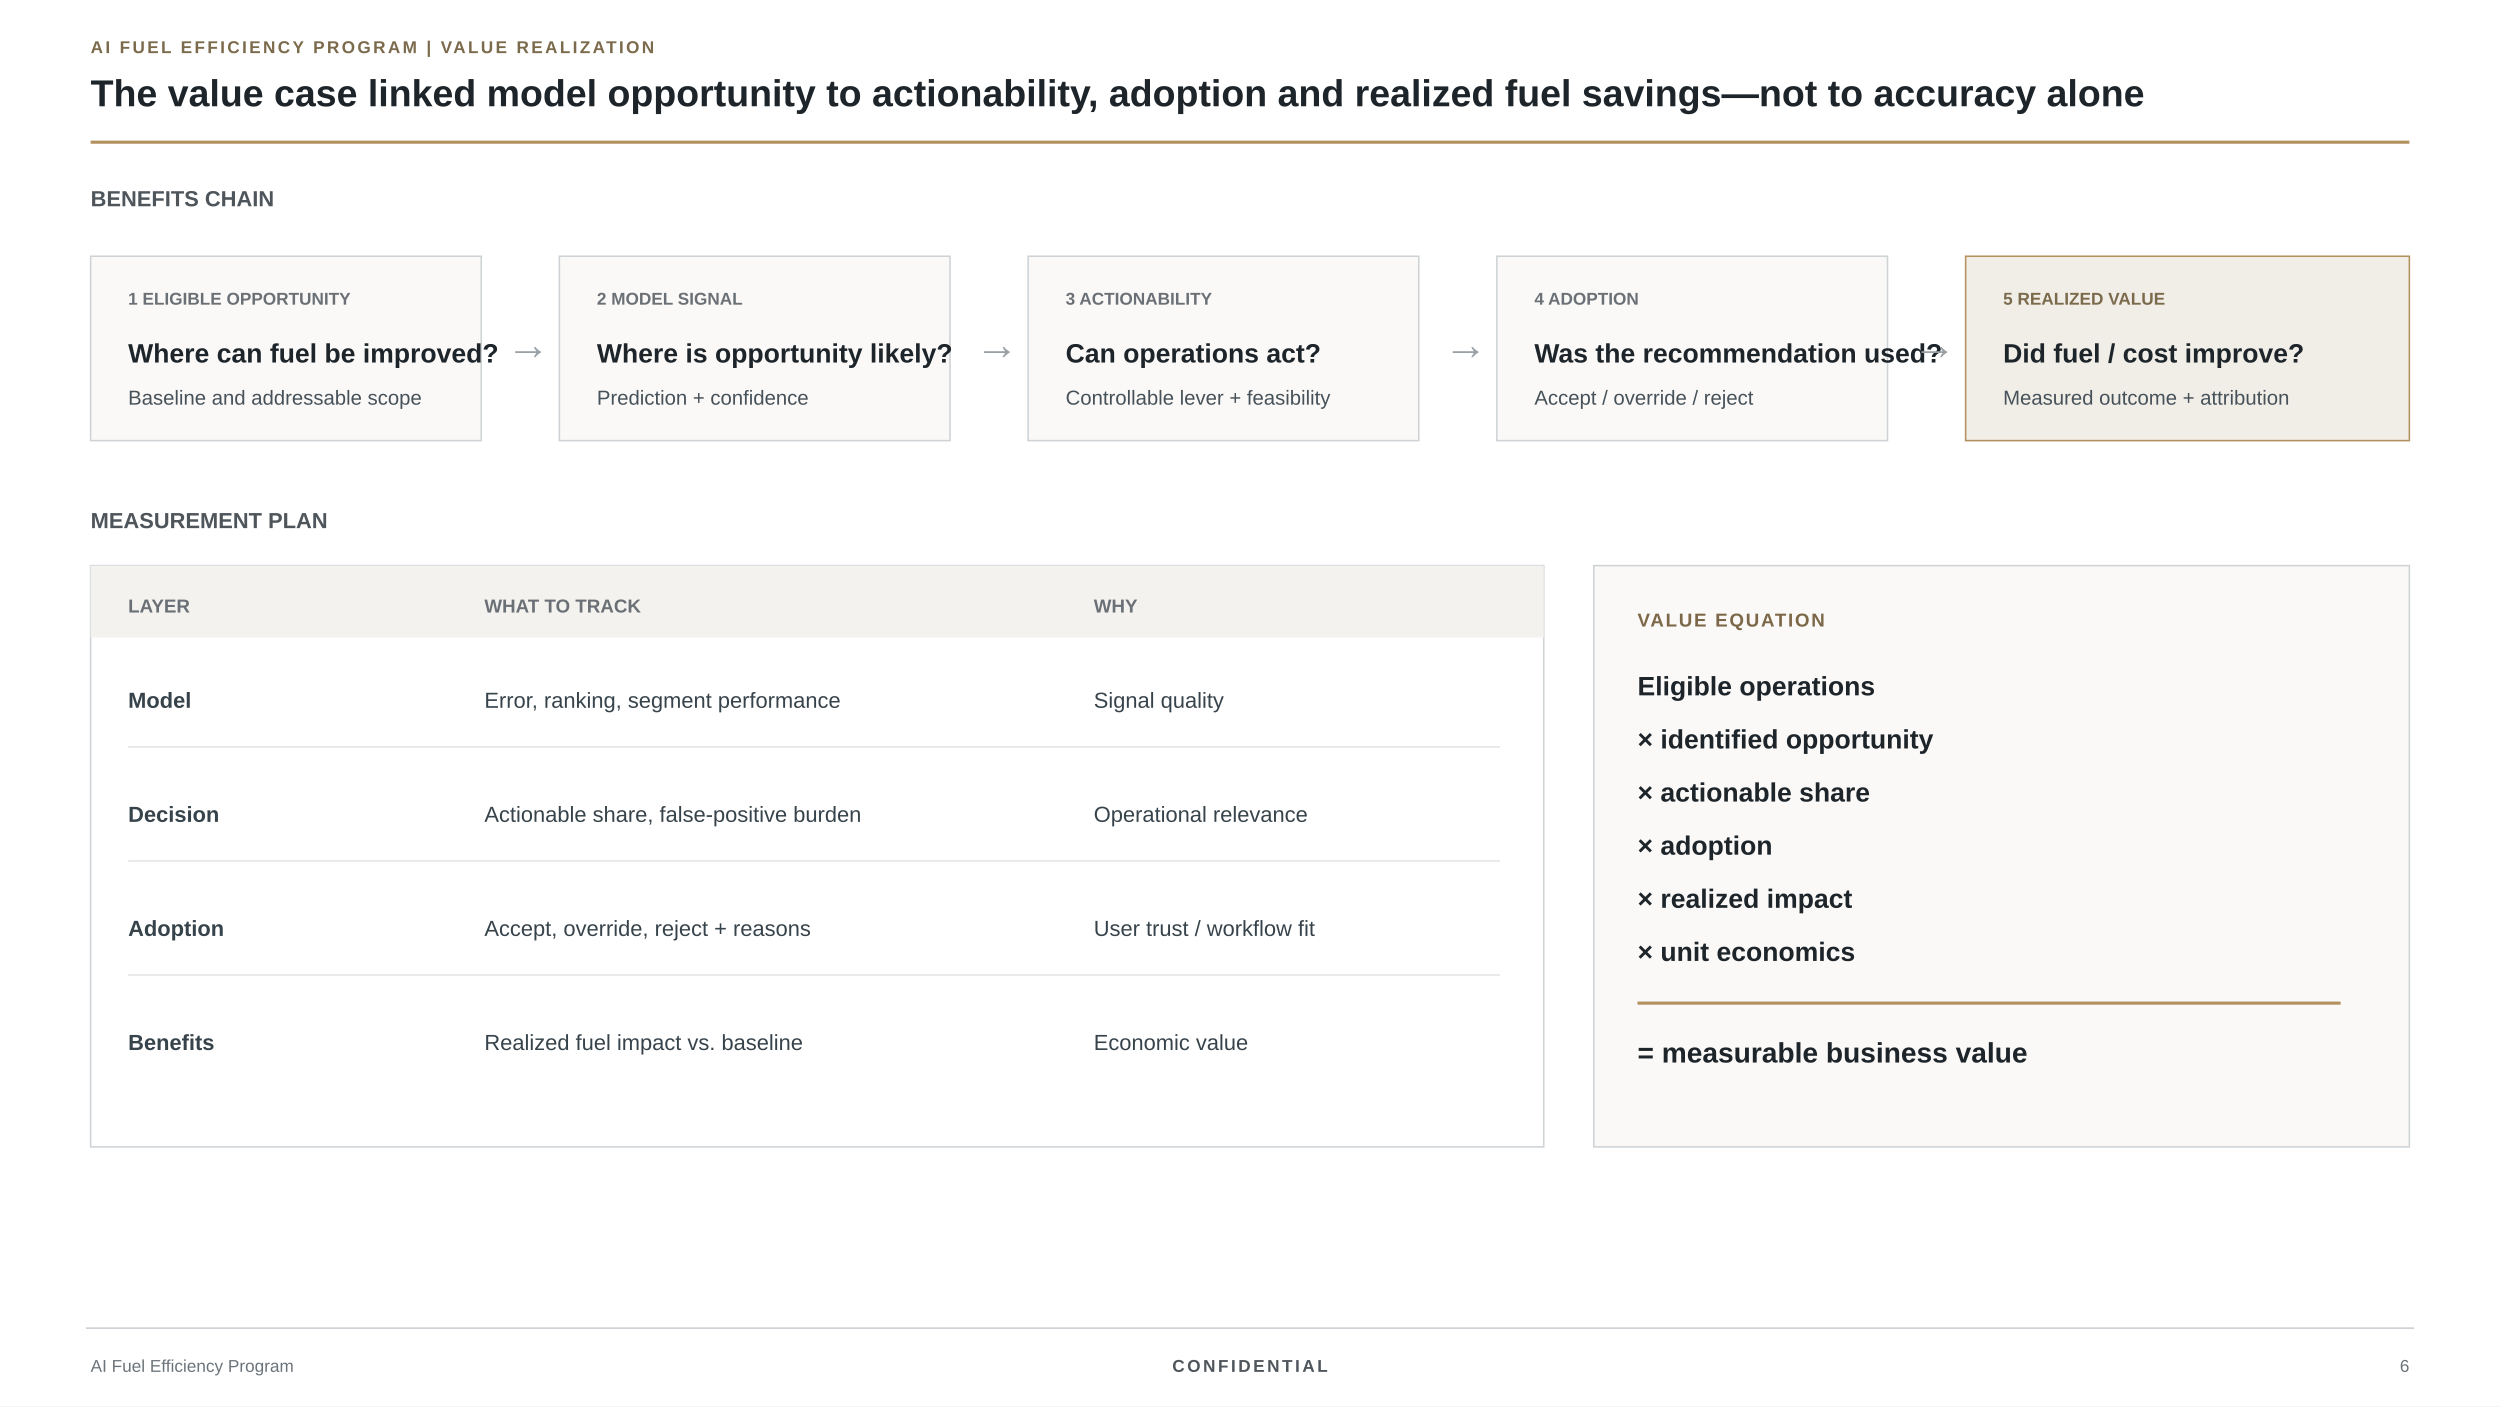
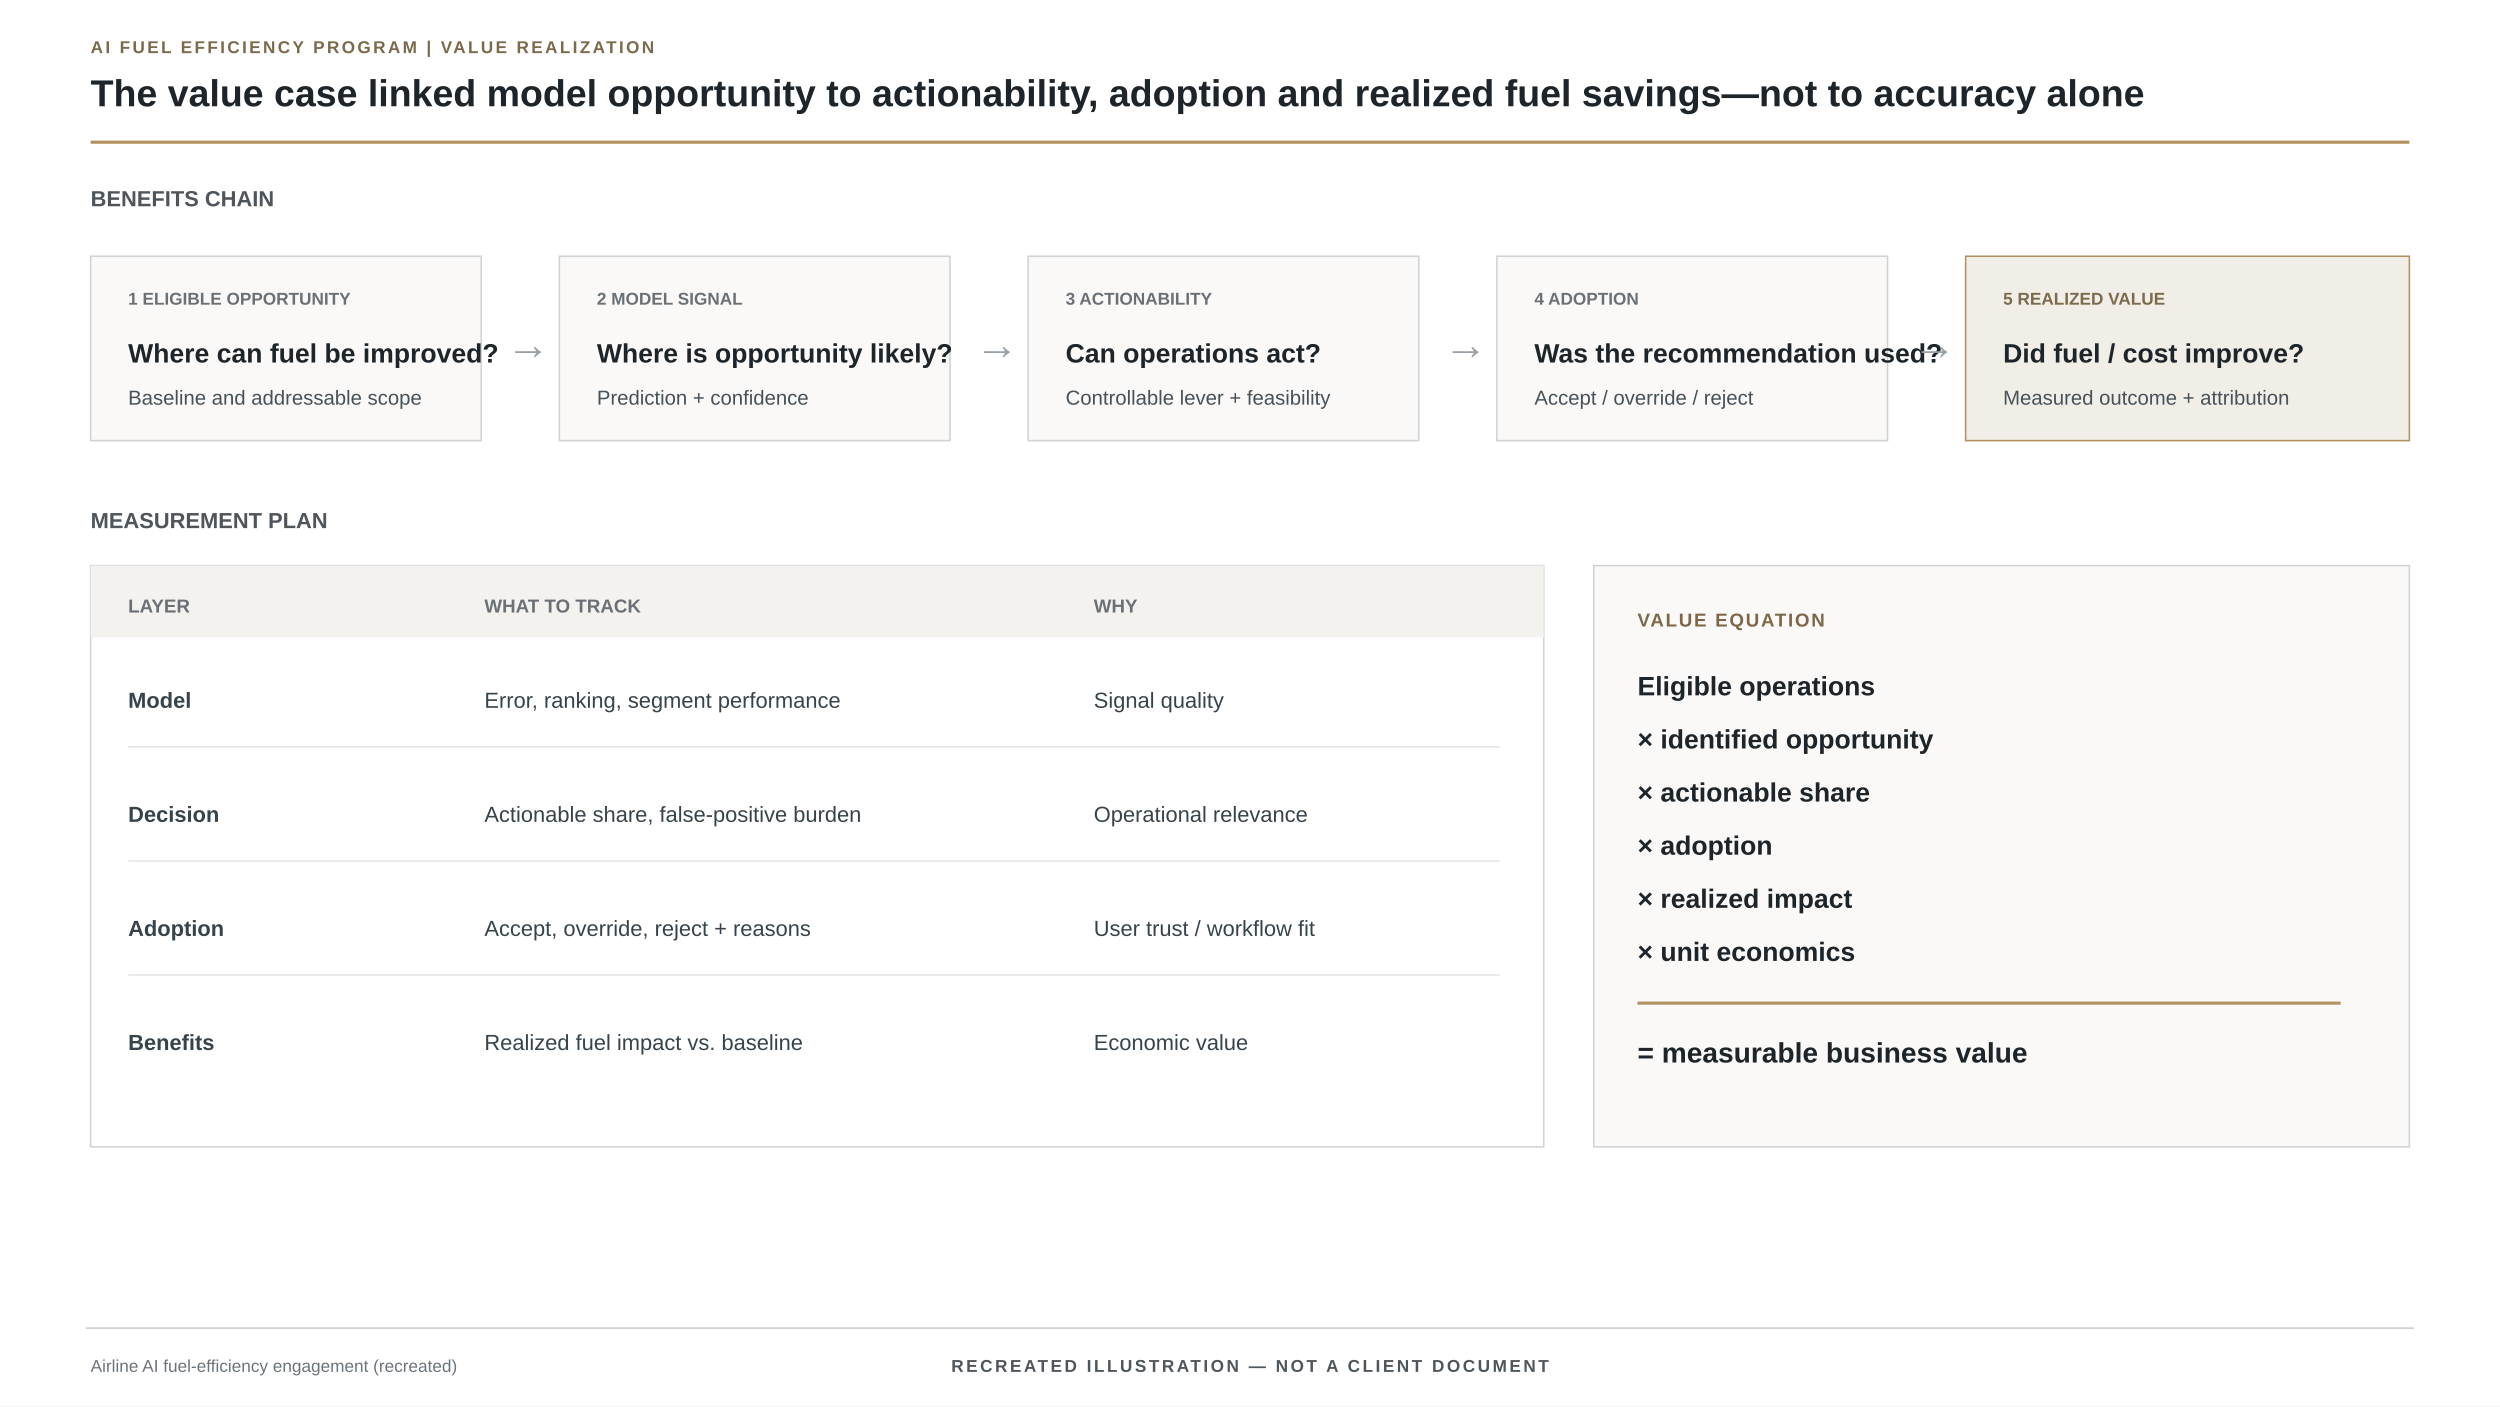
<svg xmlns="http://www.w3.org/2000/svg" width="1600" height="900" viewBox="0 0 1600 900">
  <rect width="1600" height="900" fill="#ffffff" />
  <text x="58" y="34" font-family="Arial" font-size="11" font-weight="700" letter-spacing="1.5" fill="#7b6a4b">AI FUEL EFFICIENCY PROGRAM | VALUE REALIZATION</text>
  <text x="58" y="68" font-family="Arial" font-size="24" font-weight="700" fill="#1d252b">The value case linked model opportunity to actionability, adoption and realized fuel savings—not to accuracy alone</text>
  <line x1="58" y1="91" x2="1542" y2="91" stroke="#b2915f" stroke-width="2" />
  <g font-family="Arial">
    <text x="58" y="132" font-size="14" font-weight="700" fill="#4e555b">BENEFITS CHAIN</text>
    <rect x="58" y="164" width="250" height="118" fill="#faf9f7" stroke="#cfd3d6" />
    <text x="82" y="195" font-size="11" font-weight="700" fill="#6a7075">1  ELIGIBLE OPPORTUNITY</text>
    <text x="82" y="232" font-size="17" font-weight="700" fill="#1d252b">Where can fuel be improved?</text>
    <text x="82" y="259" font-size="13" fill="#465159">Baseline and addressable scope</text>
    <text x="324" y="230" font-size="28" fill="#9aa1a6">→</text>
    <rect x="358" y="164" width="250" height="118" fill="#faf9f7" stroke="#cfd3d6" />
    <text x="382" y="195" font-size="11" font-weight="700" fill="#6a7075">2  MODEL SIGNAL</text>
    <text x="382" y="232" font-size="17" font-weight="700" fill="#1d252b">Where is opportunity likely?</text>
    <text x="382" y="259" font-size="13" fill="#465159">Prediction + confidence</text>
    <text x="624" y="230" font-size="28" fill="#9aa1a6">→</text>
    <rect x="658" y="164" width="250" height="118" fill="#faf9f7" stroke="#cfd3d6" />
    <text x="682" y="195" font-size="11" font-weight="700" fill="#6a7075">3  ACTIONABILITY</text>
    <text x="682" y="232" font-size="17" font-weight="700" fill="#1d252b">Can operations act?</text>
    <text x="682" y="259" font-size="13" fill="#465159">Controllable lever + feasibility</text>
    <text x="924" y="230" font-size="28" fill="#9aa1a6">→</text>
    <rect x="958" y="164" width="250" height="118" fill="#faf9f7" stroke="#cfd3d6" />
    <text x="982" y="195" font-size="11" font-weight="700" fill="#6a7075">4  ADOPTION</text>
    <text x="982" y="232" font-size="17" font-weight="700" fill="#1d252b">Was the recommendation used?</text>
    <text x="982" y="259" font-size="13" fill="#465159">Accept / override / reject</text>
    <text x="1224" y="230" font-size="28" fill="#9aa1a6">→</text>
    <rect x="1258" y="164" width="284" height="118" fill="#f1eee8" stroke="#b2915f" />
    <text x="1282" y="195" font-size="11" font-weight="700" fill="#7b6a4b">5  REALIZED VALUE</text>
    <text x="1282" y="232" font-size="17" font-weight="700" fill="#1d252b">Did fuel / cost improve?</text>
    <text x="1282" y="259" font-size="13" fill="#465159">Measured outcome + attribution</text>
    <text x="58" y="338" font-size="14" font-weight="700" fill="#4e555b">MEASUREMENT PLAN</text>
    <rect x="58" y="362" width="930" height="372" fill="#ffffff" stroke="#cfd3d6" />
    <rect x="58" y="362" width="930" height="46" fill="#f3f2ef" />
    <text x="82" y="392" font-size="12" font-weight="700" fill="#6a7075">LAYER</text>
    <text x="310" y="392" font-size="12" font-weight="700" fill="#6a7075">WHAT TO TRACK</text>
    <text x="700" y="392" font-size="12" font-weight="700" fill="#6a7075">WHY</text>
    <g font-size="14" fill="#37434b">
      <text x="82" y="453" font-weight="700">Model</text>
      <text x="310" y="453">Error, ranking, segment performance</text>
      <text x="700" y="453">Signal quality</text>
      <line x1="82" y1="478" x2="960" y2="478" stroke="#e2e4e6" />
      <text x="82" y="526" font-weight="700">Decision</text>
      <text x="310" y="526">Actionable share, false-positive burden</text>
      <text x="700" y="526">Operational relevance</text>
      <line x1="82" y1="551" x2="960" y2="551" stroke="#e2e4e6" />
      <text x="82" y="599" font-weight="700">Adoption</text>
      <text x="310" y="599">Accept, override, reject + reasons</text>
      <text x="700" y="599">User trust / workflow fit</text>
      <line x1="82" y1="624" x2="960" y2="624" stroke="#e2e4e6" />
      <text x="82" y="672" font-weight="700">Benefits</text>
      <text x="310" y="672">Realized fuel impact vs. baseline</text>
      <text x="700" y="672">Economic value</text>
    </g>
    <rect x="1020" y="362" width="522" height="372" fill="#faf9f7" stroke="#cfd3d6" />
    <text x="1048" y="401" font-size="12" font-weight="700" letter-spacing="1.1" fill="#7c6848">VALUE EQUATION</text>
    <text x="1048" y="445" font-size="17" font-weight="700" fill="#1d252b">Eligible operations</text>
    <text x="1048" y="479" font-size="17" font-weight="700" fill="#1d252b">× identified opportunity</text>
    <text x="1048" y="513" font-size="17" font-weight="700" fill="#1d252b">× actionable share</text>
    <text x="1048" y="547" font-size="17" font-weight="700" fill="#1d252b">× adoption</text>
    <text x="1048" y="581" font-size="17" font-weight="700" fill="#1d252b">× realized impact</text>
    <text x="1048" y="615" font-size="17" font-weight="700" fill="#1d252b">× unit economics</text>
    <line x1="1048" y1="642" x2="1498" y2="642" stroke="#b2915f" stroke-width="2" />
    <text x="1048" y="680" font-size="18" font-weight="700" fill="#1d252b">= measurable business value</text>
  </g>
  <line x1="55" y1="850" x2="1545" y2="850" stroke="#c9ced2" stroke-width="1" />
-   <text x="58" y="878" font-family="Arial" font-size="11" fill="#6b737a">AI Fuel Efficiency Program</text>
-   <text x="800" y="878" text-anchor="middle" font-family="Arial" font-size="11" font-weight="700" letter-spacing="1.6" fill="#4e555b">CONFIDENTIAL</text>
-   <text x="1542" y="878" text-anchor="end" font-family="Arial" font-size="11" fill="#6b737a">6</text>
+   <text x="58" y="878" font-family="Arial" font-size="11" fill="#6b737a">Airline AI fuel-efficiency engagement (recreated)</text>
+   <text x="800" y="878" text-anchor="middle" font-family="Arial" font-size="11" font-weight="700" letter-spacing="1.6" fill="#4e555b">RECREATED ILLUSTRATION — NOT A CLIENT DOCUMENT</text>
</svg>
